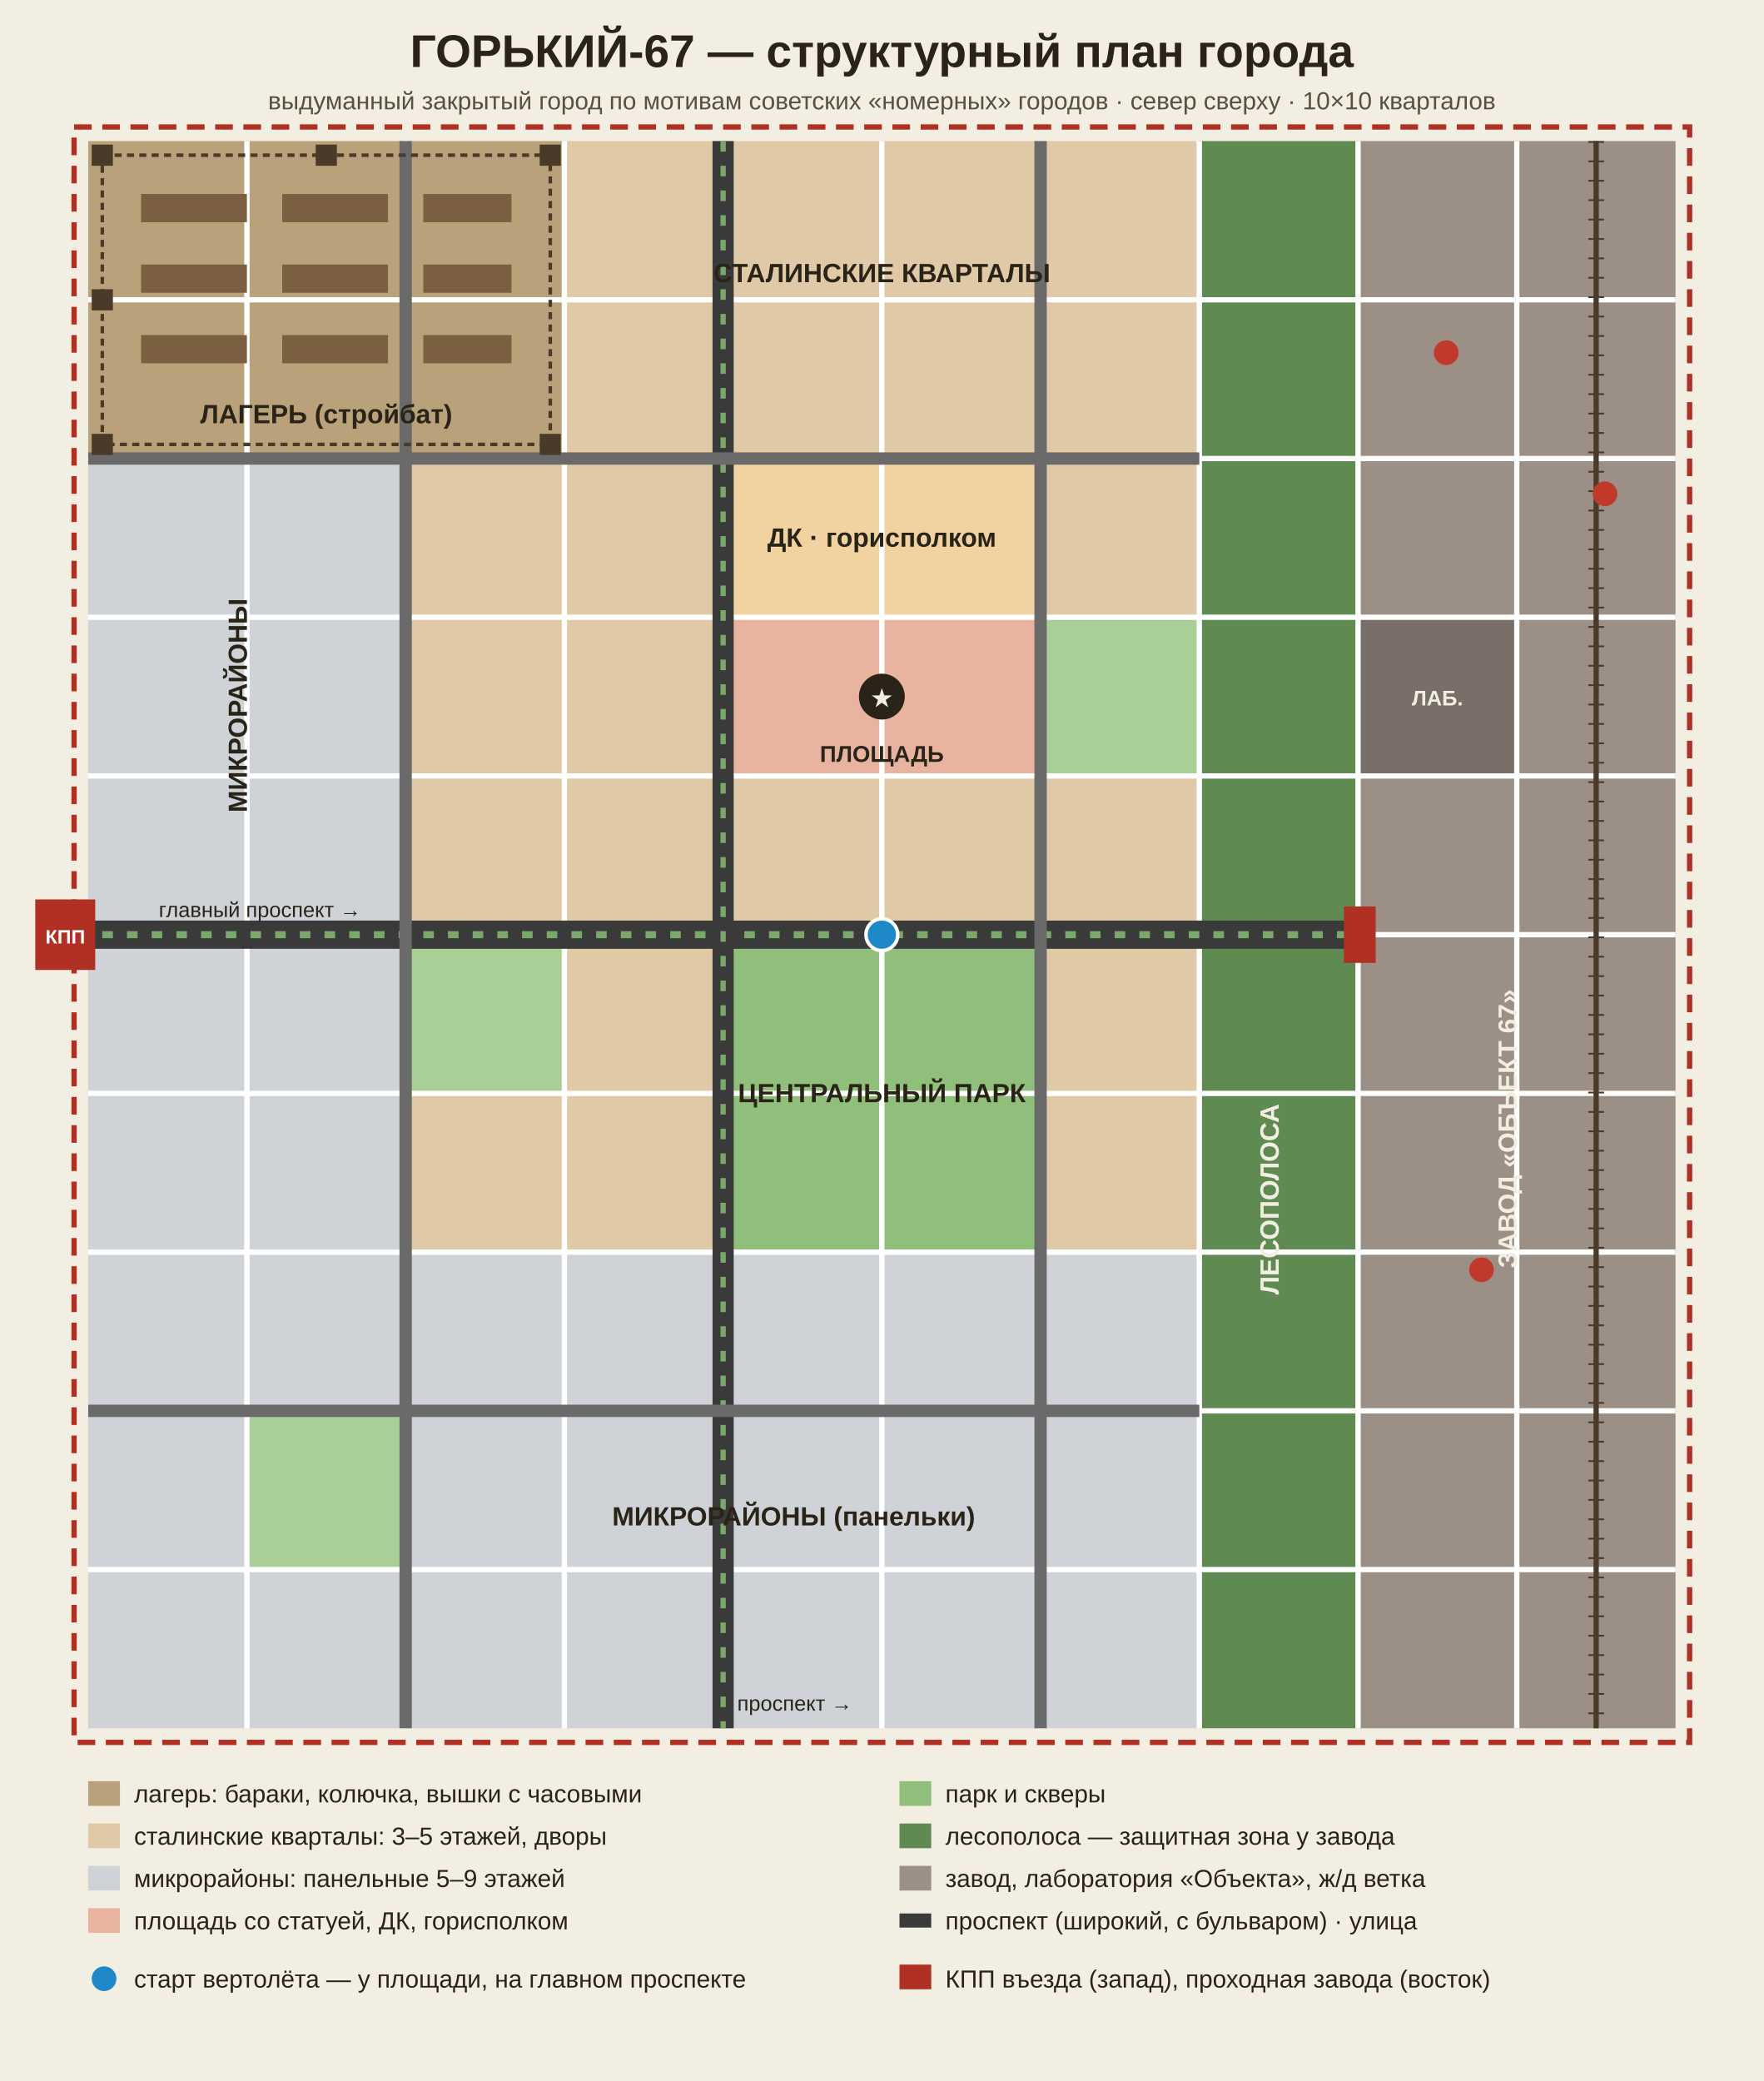
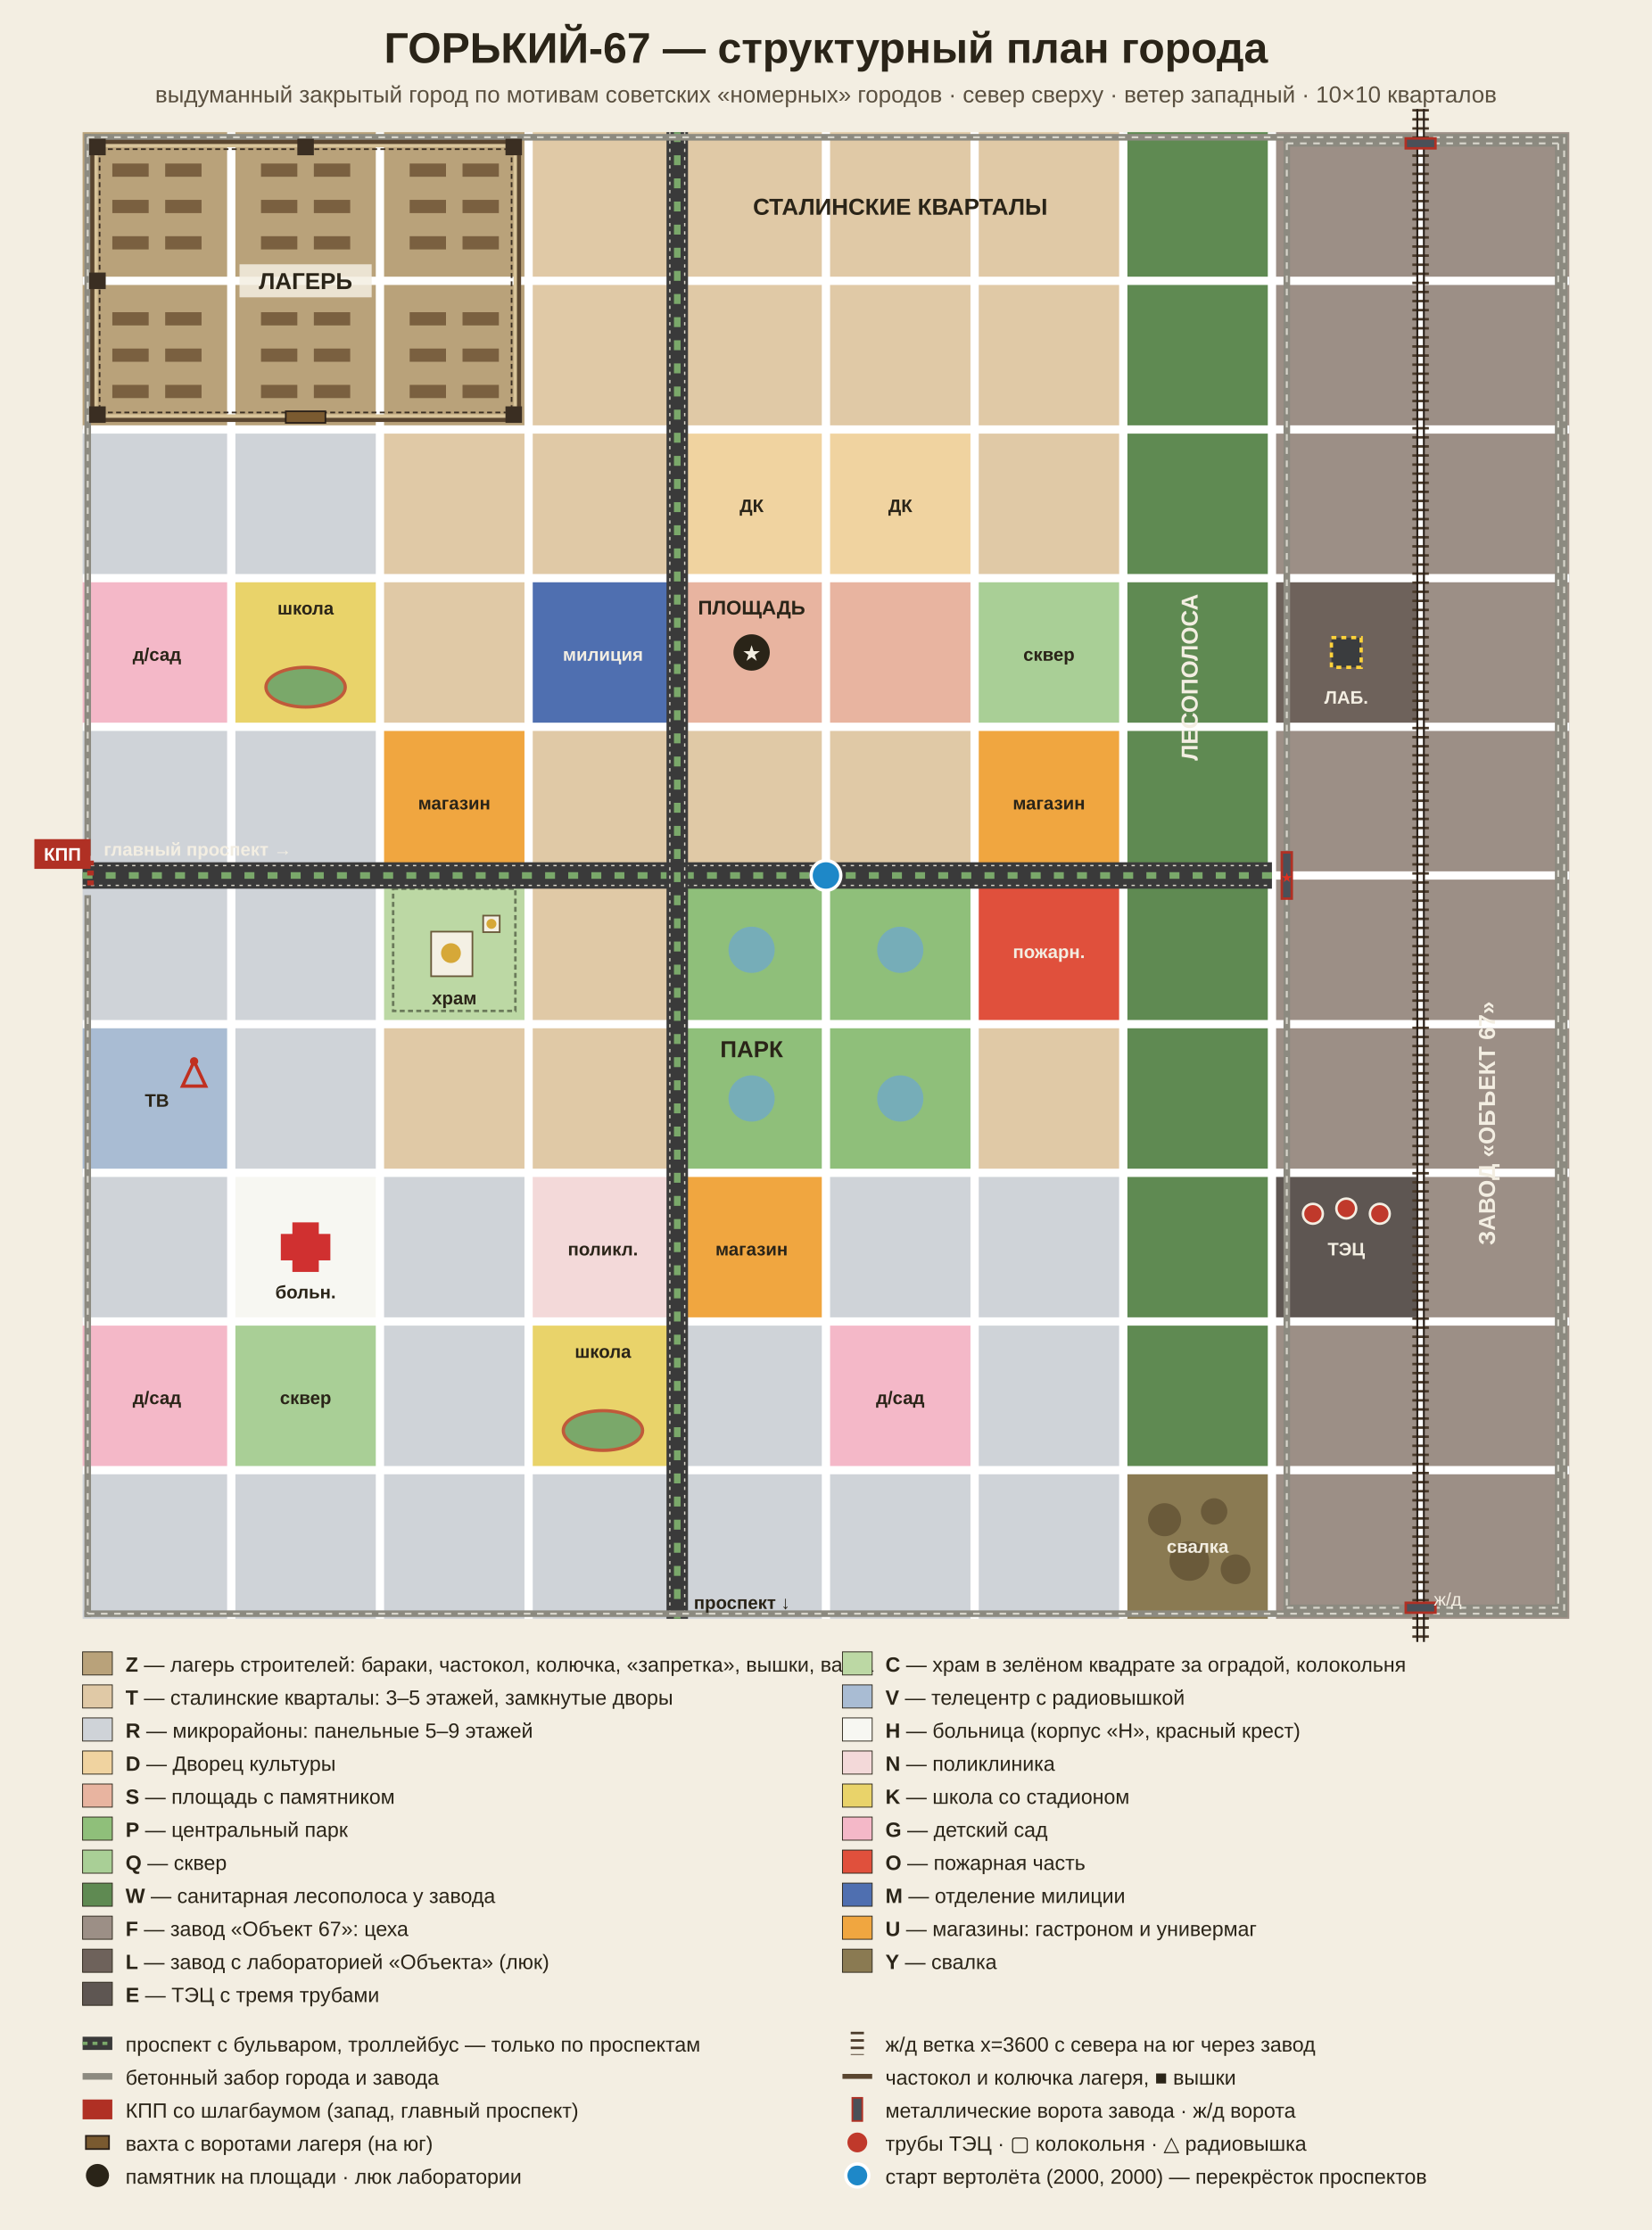
- <svg xmlns="http://www.w3.org/2000/svg" viewBox="0 0 1000 1180" font-family="Arial, sans-serif">
-   <rect width="1000" height="1180" fill="#f3eee2" />
+ <svg xmlns="http://www.w3.org/2000/svg" viewBox="0 0 1000 1350" font-family="Arial, sans-serif">
+   <rect width="1000" height="1350" fill="#f3eee2" />
  <text x="500" y="38" text-anchor="middle" font-size="26" font-weight="bold" fill="#2a2418">ГОРЬКИЙ-67 — структурный план города</text>
-   <text x="500" y="62" text-anchor="middle" font-size="14" fill="#5a5040">выдуманный закрытый город по мотивам советских «номерных» городов · север сверху · 10×10 кварталов</text>
+   <text x="500" y="62" text-anchor="middle" font-size="14" fill="#5a5040">выдуманный закрытый город по мотивам советских «номерных» городов · север сверху · ветер западный · 10×10 кварталов</text>
  <g transform="translate(50,80)">
-     <rect x="0" y="0" width="270" height="180" fill="#b9a27a" />
-     <rect x="0" y="180" width="180" height="720" fill="#cfd3d8" />
-     <rect x="180" y="630" width="450" height="270" fill="#cfd3d8" />
-     <rect x="180" y="180" width="450" height="450" fill="#e0c9a6" />
-     <rect x="270" y="0" width="360" height="180" fill="#e0c9a6" />
-     <rect x="360" y="270" width="180" height="90" fill="#e8b4a0" />
-     <rect x="360" y="180" width="180" height="90" fill="#f0d3a0" />
-     <rect x="360" y="450" width="180" height="180" fill="#8fbf7a" />
-     <rect x="180" y="450" width="90" height="90" fill="#a9cf96" />
+     <rect x="0" y="0" width="90" height="90" fill="#b9a27a" />
+     <rect x="90" y="0" width="90" height="90" fill="#b9a27a" />
+     <rect x="180" y="0" width="90" height="90" fill="#b9a27a" />
+     <rect x="270" y="0" width="90" height="90" fill="#e0c9a6" />
+     <rect x="360" y="0" width="90" height="90" fill="#e0c9a6" />
+     <rect x="450" y="0" width="90" height="90" fill="#e0c9a6" />
+     <rect x="540" y="0" width="90" height="90" fill="#e0c9a6" />
+     <rect x="630" y="0" width="90" height="90" fill="#5f8a52" />
+     <rect x="720" y="0" width="90" height="90" fill="#9c8f86" />
+     <rect x="810" y="0" width="90" height="90" fill="#9c8f86" />
+     <rect x="0" y="90" width="90" height="90" fill="#b9a27a" />
+     <rect x="90" y="90" width="90" height="90" fill="#b9a27a" />
+     <rect x="180" y="90" width="90" height="90" fill="#b9a27a" />
+     <rect x="270" y="90" width="90" height="90" fill="#e0c9a6" />
+     <rect x="360" y="90" width="90" height="90" fill="#e0c9a6" />
+     <rect x="450" y="90" width="90" height="90" fill="#e0c9a6" />
+     <rect x="540" y="90" width="90" height="90" fill="#e0c9a6" />
+     <rect x="630" y="90" width="90" height="90" fill="#5f8a52" />
+     <rect x="720" y="90" width="90" height="90" fill="#9c8f86" />
+     <rect x="810" y="90" width="90" height="90" fill="#9c8f86" />
+     <rect x="0" y="180" width="90" height="90" fill="#cfd3d8" />
+     <rect x="90" y="180" width="90" height="90" fill="#cfd3d8" />
+     <rect x="180" y="180" width="90" height="90" fill="#e0c9a6" />
+     <rect x="270" y="180" width="90" height="90" fill="#e0c9a6" />
+     <rect x="360" y="180" width="90" height="90" fill="#f0d3a0" />
+     <rect x="450" y="180" width="90" height="90" fill="#f0d3a0" />
+     <rect x="540" y="180" width="90" height="90" fill="#e0c9a6" />
+     <rect x="630" y="180" width="90" height="90" fill="#5f8a52" />
+     <rect x="720" y="180" width="90" height="90" fill="#9c8f86" />
+     <rect x="810" y="180" width="90" height="90" fill="#9c8f86" />
+     <rect x="0" y="270" width="90" height="90" fill="#f4b8c8" />
+     <rect x="90" y="270" width="90" height="90" fill="#e9d36a" />
+     <rect x="180" y="270" width="90" height="90" fill="#e0c9a6" />
+     <rect x="270" y="270" width="90" height="90" fill="#4f6fb0" />
+     <rect x="360" y="270" width="90" height="90" fill="#e8b4a0" />
+     <rect x="450" y="270" width="90" height="90" fill="#e8b4a0" />
    <rect x="540" y="270" width="90" height="90" fill="#a9cf96" />
+     <rect x="630" y="270" width="90" height="90" fill="#5f8a52" />
+     <rect x="720" y="270" width="90" height="90" fill="#6e625b" />
+     <rect x="810" y="270" width="90" height="90" fill="#9c8f86" />
+     <rect x="0" y="360" width="90" height="90" fill="#cfd3d8" />
+     <rect x="90" y="360" width="90" height="90" fill="#cfd3d8" />
+     <rect x="180" y="360" width="90" height="90" fill="#f0a640" />
+     <rect x="270" y="360" width="90" height="90" fill="#e0c9a6" />
+     <rect x="360" y="360" width="90" height="90" fill="#e0c9a6" />
+     <rect x="450" y="360" width="90" height="90" fill="#e0c9a6" />
+     <rect x="540" y="360" width="90" height="90" fill="#f0a640" />
+     <rect x="630" y="360" width="90" height="90" fill="#5f8a52" />
+     <rect x="720" y="360" width="90" height="90" fill="#9c8f86" />
+     <rect x="810" y="360" width="90" height="90" fill="#9c8f86" />
+     <rect x="0" y="450" width="90" height="90" fill="#cfd3d8" />
+     <rect x="90" y="450" width="90" height="90" fill="#cfd3d8" />
+     <rect x="180" y="450" width="90" height="90" fill="#bcd8a4" />
+     <rect x="270" y="450" width="90" height="90" fill="#e0c9a6" />
+     <rect x="360" y="450" width="90" height="90" fill="#8fbf7a" />
+     <rect x="450" y="450" width="90" height="90" fill="#8fbf7a" />
+     <rect x="540" y="450" width="90" height="90" fill="#e0503c" />
+     <rect x="630" y="450" width="90" height="90" fill="#5f8a52" />
+     <rect x="720" y="450" width="90" height="90" fill="#9c8f86" />
+     <rect x="810" y="450" width="90" height="90" fill="#9c8f86" />
+     <rect x="0" y="540" width="90" height="90" fill="#a9bcd3" />
+     <rect x="90" y="540" width="90" height="90" fill="#cfd3d8" />
+     <rect x="180" y="540" width="90" height="90" fill="#e0c9a6" />
+     <rect x="270" y="540" width="90" height="90" fill="#e0c9a6" />
+     <rect x="360" y="540" width="90" height="90" fill="#8fbf7a" />
+     <rect x="450" y="540" width="90" height="90" fill="#8fbf7a" />
+     <rect x="540" y="540" width="90" height="90" fill="#e0c9a6" />
+     <rect x="630" y="540" width="90" height="90" fill="#5f8a52" />
+     <rect x="720" y="540" width="90" height="90" fill="#9c8f86" />
+     <rect x="810" y="540" width="90" height="90" fill="#9c8f86" />
+     <rect x="0" y="630" width="90" height="90" fill="#cfd3d8" />
+     <rect x="90" y="630" width="90" height="90" fill="#f7f7f2" />
+     <rect x="180" y="630" width="90" height="90" fill="#cfd3d8" />
+     <rect x="270" y="630" width="90" height="90" fill="#f3d9d9" />
+     <rect x="360" y="630" width="90" height="90" fill="#f0a640" />
+     <rect x="450" y="630" width="90" height="90" fill="#cfd3d8" />
+     <rect x="540" y="630" width="90" height="90" fill="#cfd3d8" />
+     <rect x="630" y="630" width="90" height="90" fill="#5f8a52" />
+     <rect x="720" y="630" width="90" height="90" fill="#5e5652" />
+     <rect x="810" y="630" width="90" height="90" fill="#9c8f86" />
+     <rect x="0" y="720" width="90" height="90" fill="#f4b8c8" />
    <rect x="90" y="720" width="90" height="90" fill="#a9cf96" />
-     <rect x="630" y="0" width="90" height="900" fill="#5f8a52" />
-     <rect x="720" y="0" width="180" height="900" fill="#9c8f86" />
-     <rect x="720" y="270" width="90" height="90" fill="#7a6f68" />
-     <g stroke="#ffffff" stroke-width="3">
+     <rect x="180" y="720" width="90" height="90" fill="#cfd3d8" />
+     <rect x="270" y="720" width="90" height="90" fill="#e9d36a" />
+     <rect x="360" y="720" width="90" height="90" fill="#cfd3d8" />
+     <rect x="450" y="720" width="90" height="90" fill="#f4b8c8" />
+     <rect x="540" y="720" width="90" height="90" fill="#cfd3d8" />
+     <rect x="630" y="720" width="90" height="90" fill="#5f8a52" />
+     <rect x="720" y="720" width="90" height="90" fill="#9c8f86" />
+     <rect x="810" y="720" width="90" height="90" fill="#9c8f86" />
+     <rect x="0" y="810" width="90" height="90" fill="#cfd3d8" />
+     <rect x="90" y="810" width="90" height="90" fill="#cfd3d8" />
+     <rect x="180" y="810" width="90" height="90" fill="#cfd3d8" />
+     <rect x="270" y="810" width="90" height="90" fill="#cfd3d8" />
+     <rect x="360" y="810" width="90" height="90" fill="#cfd3d8" />
+     <rect x="450" y="810" width="90" height="90" fill="#cfd3d8" />
+     <rect x="540" y="810" width="90" height="90" fill="#cfd3d8" />
+     <rect x="630" y="810" width="90" height="90" fill="#8a7a52" />
+     <rect x="720" y="810" width="90" height="90" fill="#9c8f86" />
+     <rect x="810" y="810" width="90" height="90" fill="#9c8f86" />
+     <g stroke="#ffffff" stroke-width="5">
      <line x1="90" y1="0" x2="90" y2="900" />
+       <line x1="0" y1="90" x2="900" y2="90" />
      <line x1="180" y1="0" x2="180" y2="900" />
+       <line x1="0" y1="180" x2="900" y2="180" />
      <line x1="270" y1="0" x2="270" y2="900" />
+       <line x1="0" y1="270" x2="900" y2="270" />
      <line x1="360" y1="0" x2="360" y2="900" />
+       <line x1="0" y1="360" x2="900" y2="360" />
      <line x1="450" y1="0" x2="450" y2="900" />
+       <line x1="0" y1="450" x2="900" y2="450" />
      <line x1="540" y1="0" x2="540" y2="900" />
+       <line x1="0" y1="540" x2="900" y2="540" />
      <line x1="630" y1="0" x2="630" y2="900" />
+       <line x1="0" y1="630" x2="900" y2="630" />
      <line x1="720" y1="0" x2="720" y2="900" />
+       <line x1="0" y1="720" x2="900" y2="720" />
      <line x1="810" y1="0" x2="810" y2="900" />
-       <line x1="0" y1="90" x2="900" y2="90" />
-       <line x1="0" y1="180" x2="900" y2="180" />
-       <line x1="0" y1="270" x2="900" y2="270" />
-       <line x1="0" y1="360" x2="900" y2="360" />
-       <line x1="0" y1="450" x2="900" y2="450" />
-       <line x1="0" y1="540" x2="900" y2="540" />
-       <line x1="0" y1="630" x2="900" y2="630" />
-       <line x1="0" y1="720" x2="900" y2="720" />
      <line x1="0" y1="810" x2="900" y2="810" />
    </g>
-     <line x1="-20" y1="450" x2="720" y2="450" stroke="#3a3a3a" stroke-width="16" />
-     <line x1="-20" y1="450" x2="720" y2="450" stroke="#7aa86a" stroke-width="4" stroke-dasharray="6 8" />
-     <line x1="360" y1="0" x2="360" y2="900" stroke="#3a3a3a" stroke-width="12" />
-     <line x1="360" y1="0" x2="360" y2="900" stroke="#7aa86a" stroke-width="3" stroke-dasharray="6 8" />
-     <line x1="0" y1="180" x2="630" y2="180" stroke="#6a6a6a" stroke-width="7" />
-     <line x1="0" y1="720" x2="630" y2="720" stroke="#6a6a6a" stroke-width="7" />
-     <line x1="180" y1="0" x2="180" y2="900" stroke="#6a6a6a" stroke-width="7" />
-     <line x1="540" y1="0" x2="540" y2="900" stroke="#6a6a6a" stroke-width="7" />
-     <line x1="855" y1="0" x2="855" y2="900" stroke="#4a3a2a" stroke-width="3" />
-     <line x1="855" y1="0" x2="855" y2="900" stroke="#4a3a2a" stroke-width="9" stroke-dasharray="1 10" />
-     <rect x="-8" y="-8" width="916" height="916" fill="none" stroke="#b03024" stroke-width="3" stroke-dasharray="10 6" />
-     <rect x="8" y="8" width="254" height="164" fill="none" stroke="#4a3a2a" stroke-width="2" stroke-dasharray="4 3" />
-     <g fill="#4a3a2a">
-       <rect x="2" y="2" width="12" height="12" />
-       <rect x="256" y="2" width="12" height="12" />
-       <rect x="2" y="166" width="12" height="12" />
-       <rect x="256" y="166" width="12" height="12" />
-       <rect x="129" y="2" width="12" height="12" />
-       <rect x="2" y="84" width="12" height="12" />
-     </g>
-     <g fill="#7a6040">
-       <rect x="30" y="30" width="60" height="16" />
-       <rect x="110" y="30" width="60" height="16" />
-       <rect x="190" y="30" width="50" height="16" />
-       <rect x="30" y="70" width="60" height="16" />
-       <rect x="110" y="70" width="60" height="16" />
-       <rect x="190" y="70" width="50" height="16" />
-       <rect x="30" y="110" width="60" height="16" />
-       <rect x="110" y="110" width="60" height="16" />
-       <rect x="190" y="110" width="50" height="16" />
-     </g>
-     <circle cx="450" cy="315" r="13" fill="#2a2418" />
-     <text x="450" y="321" text-anchor="middle" font-size="15" fill="#f3eee2">★</text>
-     <rect x="-30" y="430" width="34" height="40" fill="#b03024" />
-     <text x="-13" y="455" text-anchor="middle" font-size="11" fill="#fff" font-weight="bold">КПП</text>
-     <rect x="712" y="434" width="18" height="32" fill="#b03024" />
-     <g fill="#c0392b">
-       <circle cx="770" cy="120" r="7" />
-       <circle cx="860" cy="200" r="7" />
-       <circle cx="790" cy="640" r="7" />
-     </g>
+     <rect x="18" y="19" width="22" height="8" fill="#7a6040" />
+     <rect x="50" y="19" width="22" height="8" fill="#7a6040" />
+     <rect x="18" y="41" width="22" height="8" fill="#7a6040" />
+     <rect x="50" y="41" width="22" height="8" fill="#7a6040" />
+     <rect x="18" y="63" width="22" height="8" fill="#7a6040" />
+     <rect x="50" y="63" width="22" height="8" fill="#7a6040" />
+     <rect x="108" y="19" width="22" height="8" fill="#7a6040" />
+     <rect x="140" y="19" width="22" height="8" fill="#7a6040" />
+     <rect x="108" y="41" width="22" height="8" fill="#7a6040" />
+     <rect x="140" y="41" width="22" height="8" fill="#7a6040" />
+     <rect x="108" y="63" width="22" height="8" fill="#7a6040" />
+     <rect x="140" y="63" width="22" height="8" fill="#7a6040" />
+     <rect x="198" y="19" width="22" height="8" fill="#7a6040" />
+     <rect x="230" y="19" width="22" height="8" fill="#7a6040" />
+     <rect x="198" y="41" width="22" height="8" fill="#7a6040" />
+     <rect x="230" y="41" width="22" height="8" fill="#7a6040" />
+     <rect x="198" y="63" width="22" height="8" fill="#7a6040" />
+     <rect x="230" y="63" width="22" height="8" fill="#7a6040" />
+     <rect x="18" y="109" width="22" height="8" fill="#7a6040" />
+     <rect x="50" y="109" width="22" height="8" fill="#7a6040" />
+     <rect x="18" y="131" width="22" height="8" fill="#7a6040" />
+     <rect x="50" y="131" width="22" height="8" fill="#7a6040" />
+     <rect x="18" y="153" width="22" height="8" fill="#7a6040" />
+     <rect x="50" y="153" width="22" height="8" fill="#7a6040" />
+     <rect x="108" y="109" width="22" height="8" fill="#7a6040" />
+     <rect x="140" y="109" width="22" height="8" fill="#7a6040" />
+     <rect x="108" y="131" width="22" height="8" fill="#7a6040" />
+     <rect x="140" y="131" width="22" height="8" fill="#7a6040" />
+     <rect x="108" y="153" width="22" height="8" fill="#7a6040" />
+     <rect x="140" y="153" width="22" height="8" fill="#7a6040" />
+     <rect x="198" y="109" width="22" height="8" fill="#7a6040" />
+     <rect x="230" y="109" width="22" height="8" fill="#7a6040" />
+     <rect x="198" y="131" width="22" height="8" fill="#7a6040" />
+     <rect x="230" y="131" width="22" height="8" fill="#7a6040" />
+     <rect x="198" y="153" width="22" height="8" fill="#7a6040" />
+     <rect x="230" y="153" width="22" height="8" fill="#7a6040" />
+     <ellipse cx="135" cy="336" rx="24" ry="12" fill="#7aa86a" stroke="#c05a3a" stroke-width="2" />
+     <rect x="188" y="458" width="74" height="74" fill="none" stroke="#6a7a5a" stroke-width="1.5" stroke-dasharray="3 2" />
+     <rect x="211" y="484" width="25" height="27" fill="#f4f0e4" stroke="#6a5a3a" />
+     <circle cx="223" cy="497" r="6" fill="#d6a838" />
+     <circle cx="405" cy="495" r="14" fill="#6fa9c8" opacity="0.8" />
+     <circle cx="495" cy="495" r="14" fill="#6fa9c8" opacity="0.8" />
+     <circle cx="405" cy="585" r="14" fill="#6fa9c8" opacity="0.8" />
+     <circle cx="495" cy="585" r="14" fill="#6fa9c8" opacity="0.8" />
+     <rect x="127" y="660" width="16" height="30" fill="#d03030" />
+     <rect x="120" y="667" width="30" height="16" fill="#d03030" />
+     <ellipse cx="315" cy="786" rx="24" ry="12" fill="#7aa86a" stroke="#c05a3a" stroke-width="2" />
+     <circle cx="655" cy="840" r="10" fill="#6a5a3a" />
+     <circle cx="685" cy="835" r="8" fill="#6a5a3a" />
+     <circle cx="670" cy="865" r="12" fill="#6a5a3a" />
+     <circle cx="698" cy="870" r="9" fill="#6a5a3a" />
+     <line x1="0" y1="450" x2="720" y2="450" stroke="#3a3a3a" stroke-width="16" />
+     <line x1="0" y1="450" x2="720" y2="450" stroke="#7aa86a" stroke-width="4" stroke-dasharray="6 8" />
+     <line x1="0" y1="444" x2="720" y2="444" stroke="#d8d4c8" stroke-width="0.8" stroke-dasharray="2 3" />
+     <line x1="0" y1="456" x2="720" y2="456" stroke="#d8d4c8" stroke-width="0.8" stroke-dasharray="2 3" />
+     <line x1="360" y1="0" x2="360" y2="900" stroke="#3a3a3a" stroke-width="13" />
+     <line x1="360" y1="0" x2="360" y2="900" stroke="#7aa86a" stroke-width="4" stroke-dasharray="6 8" />
+     <line x1="355.5" y1="0" x2="355.5" y2="900" stroke="#d8d4c8" stroke-width="0.8" stroke-dasharray="2 3" />
+     <line x1="364.5" y1="0" x2="364.5" y2="900" stroke="#d8d4c8" stroke-width="0.8" stroke-dasharray="2 3" />
+     <line x1="810" y1="-14" x2="810" y2="914" stroke="#4a3a2a" stroke-width="10" stroke-dasharray="1.5 4" />
+     <line x1="808" y1="-14" x2="808" y2="914" stroke="#2a2018" stroke-width="1.2" />
+     <line x1="812" y1="-14" x2="812" y2="914" stroke="#2a2018" stroke-width="1.2" />
+     <g stroke="#8c8a80" stroke-width="4" stroke-linecap="square">
+       <line x1="3.1" y1="3.1" x2="802.4" y2="3.1" />
+       <line x1="817.6" y1="3.1" x2="896.9" y2="3.1" />
+       <line x1="3.1" y1="896.9" x2="802.4" y2="896.9" />
+       <line x1="817.6" y1="896.9" x2="896.9" y2="896.9" />
+       <line x1="3.1" y1="3.1" x2="3.1" y2="436.1" />
+       <line x1="3.1" y1="463.9" x2="3.1" y2="896.9" />
+       <line x1="896.9" y1="3.1" x2="896.9" y2="896.9" />
+     </g>
+     <g stroke="#d6d4ca" stroke-width="1.2" stroke-dasharray="4 4">
+       <line x1="3.1" y1="3.1" x2="802.4" y2="3.1" />
+       <line x1="817.6" y1="3.1" x2="896.9" y2="3.1" />
+       <line x1="3.1" y1="896.9" x2="802.4" y2="896.9" />
+       <line x1="817.6" y1="896.9" x2="896.9" y2="896.9" />
+       <line x1="3.1" y1="3.1" x2="3.1" y2="436.1" />
+       <line x1="3.1" y1="463.9" x2="3.1" y2="896.9" />
+       <line x1="896.9" y1="3.1" x2="896.9" y2="896.9" />
+     </g>
+     <g stroke="#8c8a80" stroke-width="4" stroke-linecap="square">
+       <line x1="729" y1="6.8" x2="802.4" y2="6.8" />
+       <line x1="817.6" y1="6.8" x2="893.3" y2="6.8" />
+       <line x1="729" y1="893.3" x2="802.4" y2="893.3" />
+       <line x1="817.6" y1="893.3" x2="893.3" y2="893.3" />
+       <line x1="729" y1="6.8" x2="729" y2="436.1" />
+       <line x1="729" y1="463.9" x2="729" y2="893.3" />
+       <line x1="893.3" y1="6.8" x2="893.3" y2="893.3" />
+     </g>
+     <g stroke="#d6d4ca" stroke-width="1.2" stroke-dasharray="4 4">
+       <line x1="729" y1="6.8" x2="802.4" y2="6.8" />
+       <line x1="817.6" y1="6.8" x2="893.3" y2="6.8" />
+       <line x1="729" y1="893.3" x2="802.4" y2="893.3" />
+       <line x1="817.6" y1="893.3" x2="893.3" y2="893.3" />
+       <line x1="729" y1="6.8" x2="729" y2="436.1" />
+       <line x1="729" y1="463.9" x2="729" y2="893.3" />
+       <line x1="893.3" y1="6.8" x2="893.3" y2="893.3" />
+     </g>
+     <line x1="7.7" y1="7.7" x2="262.4" y2="7.7" stroke="#d8c49a" stroke-width="3" />
+     <line x1="262.4" y1="7.7" x2="262.4" y2="172.3" stroke="#d8c49a" stroke-width="3" />
+     <line x1="7.7" y1="172.3" x2="125.1" y2="172.3" stroke="#d8c49a" stroke-width="3" />
+     <line x1="144.9" y1="172.3" x2="262.4" y2="172.3" stroke="#d8c49a" stroke-width="3" />
+     <line x1="7.7" y1="7.7" x2="7.7" y2="172.3" stroke="#d8c49a" stroke-width="3" />
+     <line x1="5.9" y1="5.9" x2="264.2" y2="5.9" stroke="#5a4630" stroke-width="2.5" />
+     <line x1="264.2" y1="5.9" x2="264.2" y2="174.2" stroke="#5a4630" stroke-width="2.5" />
+     <line x1="5.9" y1="174.2" x2="125.1" y2="174.2" stroke="#5a4630" stroke-width="2.5" />
+     <line x1="144.9" y1="174.2" x2="264.2" y2="174.2" stroke="#5a4630" stroke-width="2.5" />
+     <line x1="5.9" y1="5.9" x2="5.9" y2="174.2" stroke="#5a4630" stroke-width="2.5" />
+     <line x1="10.3" y1="10.3" x2="259.7" y2="10.3" stroke="#3a2e22" stroke-width="1" stroke-dasharray="3 2" />
+     <line x1="259.7" y1="10.3" x2="259.7" y2="169.7" stroke="#3a2e22" stroke-width="1" stroke-dasharray="3 2" />
+     <line x1="10.3" y1="169.7" x2="125.1" y2="169.7" stroke="#3a2e22" stroke-width="1" stroke-dasharray="3 2" />
+     <line x1="144.9" y1="169.7" x2="259.7" y2="169.7" stroke="#3a2e22" stroke-width="1" stroke-dasharray="3 2" />
+     <line x1="10.3" y1="10.3" x2="10.3" y2="169.7" stroke="#3a2e22" stroke-width="1" stroke-dasharray="3 2" />
+     <g fill="#3a2e22">
+       <rect x="4" y="4" width="10" height="10" />
+       <rect x="256" y="4" width="10" height="10" />
+       <rect x="4" y="166" width="10" height="10" />
+       <rect x="256" y="166" width="10" height="10" />
+       <rect x="130" y="4" width="10" height="10" />
+       <rect x="4" y="85" width="10" height="10" />
+     </g>
+     <rect x="123" y="169" width="24" height="7" fill="#7a5a30" stroke="#2a2018" stroke-width="1" />
+     <rect x="-29.2" y="428" width="34" height="18" fill="#b03024" />
+     <text x="-12.2" y="441" text-anchor="middle" font-size="11" fill="#fff" font-weight="bold">КПП</text>
+     <line x1="4.8" y1="441" x2="4.8" y2="459" stroke="#b03024" stroke-width="4" stroke-dasharray="3 3" />
+     <rect x="726" y="436" width="6" height="28" fill="#4a5058" stroke="#b03024" stroke-width="1.5" />
+     <text x="729" y="454" text-anchor="middle" font-size="8" fill="#e03020">★</text>
+     <rect x="801" y="3.8" width="18" height="6" fill="#4a5058" stroke="#b03024" stroke-width="1.5" />
+     <rect x="801" y="890.3" width="18" height="6" fill="#4a5058" stroke="#b03024" stroke-width="1.5" />
+     <rect x="242.5" y="474.3" width="10" height="10" fill="#f4f0e4" stroke="#6a5a3a" />
+     <circle cx="247.5" cy="479.3" r="3" fill="#d6a838" />
+     <path d="M67.5 562.5 L74.5 577.5 L60.5 577.5 Z" fill="none" stroke="#c03020" stroke-width="2" />
+     <circle cx="67.5" cy="562.5" r="2.5" fill="#c03020" />
+     <circle cx="744.8" cy="654.8" r="6" fill="#c0392b" stroke="#f3eee2" stroke-width="1.5" />
+     <circle cx="765" cy="651.6" r="6" fill="#c0392b" stroke="#f3eee2" stroke-width="1.5" />
+     <circle cx="785.3" cy="654.8" r="6" fill="#c0392b" stroke="#f3eee2" stroke-width="1.5" />
+     <circle cx="405" cy="315" r="11" fill="#2a2418" />
+     <text x="405" y="320" text-anchor="middle" font-size="13" fill="#f3eee2">★</text>
+     <rect x="756" y="306" width="18" height="18" fill="#3a3c3e" stroke="#ffd23a" stroke-width="2" stroke-dasharray="3 3" />
    <circle cx="450" cy="450" r="9" fill="#1e88c8" stroke="#fff" stroke-width="2" />
-     <g font-size="15" font-weight="bold" fill="#2a2418" text-anchor="middle">
-       <text x="135" y="160">ЛАГЕРЬ (стройбат)</text>
-       <text x="450" y="80">СТАЛИНСКИЕ КВАРТАЛЫ</text>
-       <text x="450" y="230">ДК · горисполком</text>
-       <text x="450" y="352" font-size="13">ПЛОЩАДЬ</text>
-       <text x="450" y="545">ЦЕНТРАЛЬНЫЙ ПАРК</text>
-       <text x="90" y="320" transform="rotate(-90 90 320)">МИКРОРАЙОНЫ</text>
-       <text x="400" y="785">МИКРОРАЙОНЫ (панельки)</text>
-       <text x="675" y="600" transform="rotate(-90 675 600)" fill="#f3eee2">ЛЕСОПОЛОСА</text>
-       <text x="810" y="560" transform="rotate(-90 810 560)" fill="#f3eee2">ЗАВОД «ОБЪЕКТ 67»</text>
-       <text x="765" y="320" font-size="12" fill="#f3eee2">ЛАБ.</text>
-     </g>
-     <g font-size="12" fill="#2a2418">
-       <text x="40" y="440">главный проспект →</text>
-       <text x="368" y="890">проспект →</text>
+     <g font-size="11" font-weight="bold" text-anchor="middle">
+       <text x="405" y="230" fill="#2a2418">ДК</text>
+       <text x="495" y="230" fill="#2a2418">ДК</text>
+       <text x="45" y="320" fill="#2a2418">д/сад</text>
+       <text x="135" y="292" fill="#2a2418">школа</text>
+       <text x="315" y="320" fill="#f3eee2">милиция</text>
+       <text x="585" y="320" fill="#2a2418">сквер</text>
+       <text x="765" y="346" fill="#f3eee2">ЛАБ.</text>
+       <text x="225" y="410" fill="#2a2418">магазин</text>
+       <text x="585" y="410" fill="#2a2418">магазин</text>
+       <text x="225" y="528" fill="#2a2418">храм</text>
+       <text x="585" y="500" fill="#f3eee2">пожарн.</text>
+       <text x="45" y="590" fill="#2a2418">ТВ</text>
+       <text x="135" y="706" fill="#2a2418">больн.</text>
+       <text x="315" y="680" fill="#2a2418">поликл.</text>
+       <text x="405" y="680" fill="#2a2418">магазин</text>
+       <text x="765" y="680" fill="#f3eee2">ТЭЦ</text>
+       <text x="45" y="770" fill="#2a2418">д/сад</text>
+       <text x="135" y="770" fill="#2a2418">сквер</text>
+       <text x="315" y="742" fill="#2a2418">школа</text>
+       <text x="495" y="770" fill="#2a2418">д/сад</text>
+       <text x="675" y="860" fill="#f3eee2">свалка</text>
+     </g>
+     <g font-size="14" font-weight="bold" text-anchor="middle" fill="#2a2418">
+       <rect x="95" y="80" width="80" height="20" fill="#f3eee2" opacity="0.85" />
+       <text x="135" y="95" fill="#2a2418">ЛАГЕРЬ</text>
+       <text x="495" y="50">СТАЛИНСКИЕ КВАРТАЛЫ</text>
+       <text x="405" y="292" font-size="12">ПЛОЩАДЬ</text>
+       <text x="405" y="560">ПАРК</text>
+       <text x="675" y="330" transform="rotate(-90 675 330)" fill="#f3eee2">ЛЕСОПОЛОСА</text>
+       <text x="855" y="600" transform="rotate(-90 855 600)" fill="#f3eee2">ЗАВОД «ОБЪЕКТ 67»</text>
+     </g>
+     <g font-size="11" fill="#2a2418">
+       <text x="12.8" y="438" fill="#f3eee2" font-weight="bold">главный проспект →</text>
+       <text x="370" y="894" font-weight="bold">проспект ↓</text>
+       <text x="818" y="892" fill="#f3eee2">ж/д</text>
    </g>
  </g>
-   <g transform="translate(50,1010)" font-size="14" fill="#2a2418">
-     <rect x="0" y="0" width="18" height="14" fill="#b9a27a" />
-     <text x="26" y="12">лагерь: бараки, колючка, вышки с часовыми</text>
-     <rect x="0" y="24" width="18" height="14" fill="#e0c9a6" />
-     <text x="26" y="36">сталинские кварталы: 3–5 этажей, дворы</text>
-     <rect x="0" y="48" width="18" height="14" fill="#cfd3d8" />
-     <text x="26" y="60">микрорайоны: панельные 5–9 этажей</text>
-     <rect x="0" y="72" width="18" height="14" fill="#e8b4a0" />
-     <text x="26" y="84">площадь со статуей, ДК, горисполком</text>
-     <rect x="460" y="0" width="18" height="14" fill="#8fbf7a" />
-     <text x="486" y="12">парк и скверы</text>
-     <rect x="460" y="24" width="18" height="14" fill="#5f8a52" />
-     <text x="486" y="36">лесополоса — защитная зона у завода</text>
-     <rect x="460" y="48" width="18" height="14" fill="#9c8f86" />
-     <text x="486" y="60">завод, лаборатория «Объекта», ж/д ветка</text>
-     <line x1="460" y1="79" x2="478" y2="79" stroke="#3a3a3a" stroke-width="8" />
-     <text x="486" y="84">проспект (широкий, с бульваром) · улица</text>
-     <circle cx="9" cy="112" r="7" fill="#1e88c8" />
-     <text x="26" y="117">старт вертолёта — у площади, на главном проспекте</text>
-     <rect x="460" y="104" width="18" height="14" fill="#b03024" />
-     <text x="486" y="117">КПП въезда (запад), проходная завода (восток)</text>
+   <g transform="translate(50,1000)" font-size="12.5" fill="#2a2418">
+     <rect x="0" y="0" width="18" height="14" fill="#b9a27a" stroke="#2a2418" stroke-width="0.5" />
+     <text x="26" y="12">
+       <tspan font-weight="bold">Z</tspan> — лагерь строителей: бараки, частокол, колючка, «запретка», вышки, вахта</text>
+     <rect x="0" y="20" width="18" height="14" fill="#e0c9a6" stroke="#2a2418" stroke-width="0.5" />
+     <text x="26" y="32">
+       <tspan font-weight="bold">T</tspan> — сталинские кварталы: 3–5 этажей, замкнутые дворы</text>
+     <rect x="0" y="40" width="18" height="14" fill="#cfd3d8" stroke="#2a2418" stroke-width="0.5" />
+     <text x="26" y="52">
+       <tspan font-weight="bold">R</tspan> — микрорайоны: панельные 5–9 этажей</text>
+     <rect x="0" y="60" width="18" height="14" fill="#f0d3a0" stroke="#2a2418" stroke-width="0.5" />
+     <text x="26" y="72">
+       <tspan font-weight="bold">D</tspan> — Дворец культуры</text>
+     <rect x="0" y="80" width="18" height="14" fill="#e8b4a0" stroke="#2a2418" stroke-width="0.5" />
+     <text x="26" y="92">
+       <tspan font-weight="bold">S</tspan> — площадь с памятником</text>
+     <rect x="0" y="100" width="18" height="14" fill="#8fbf7a" stroke="#2a2418" stroke-width="0.5" />
+     <text x="26" y="112">
+       <tspan font-weight="bold">P</tspan> — центральный парк</text>
+     <rect x="0" y="120" width="18" height="14" fill="#a9cf96" stroke="#2a2418" stroke-width="0.5" />
+     <text x="26" y="132">
+       <tspan font-weight="bold">Q</tspan> — сквер</text>
+     <rect x="0" y="140" width="18" height="14" fill="#5f8a52" stroke="#2a2418" stroke-width="0.5" />
+     <text x="26" y="152">
+       <tspan font-weight="bold">W</tspan> — санитарная лесополоса у завода</text>
+     <rect x="0" y="160" width="18" height="14" fill="#9c8f86" stroke="#2a2418" stroke-width="0.5" />
+     <text x="26" y="172">
+       <tspan font-weight="bold">F</tspan> — завод «Объект 67»: цеха</text>
+     <rect x="0" y="180" width="18" height="14" fill="#6e625b" stroke="#2a2418" stroke-width="0.5" />
+     <text x="26" y="192">
+       <tspan font-weight="bold">L</tspan> — завод с лабораторией «Объекта» (люк)</text>
+     <rect x="0" y="200" width="18" height="14" fill="#5e5652" stroke="#2a2418" stroke-width="0.5" />
+     <text x="26" y="212">
+       <tspan font-weight="bold">E</tspan> — ТЭЦ с тремя трубами</text>
+     <rect x="460" y="0" width="18" height="14" fill="#bcd8a4" stroke="#2a2418" stroke-width="0.5" />
+     <text x="486" y="12">
+       <tspan font-weight="bold">C</tspan> — храм в зелёном квадрате за оградой, колокольня</text>
+     <rect x="460" y="20" width="18" height="14" fill="#a9bcd3" stroke="#2a2418" stroke-width="0.5" />
+     <text x="486" y="32">
+       <tspan font-weight="bold">V</tspan> — телецентр с радиовышкой</text>
+     <rect x="460" y="40" width="18" height="14" fill="#f7f7f2" stroke="#2a2418" stroke-width="0.5" />
+     <text x="486" y="52">
+       <tspan font-weight="bold">H</tspan> — больница (корпус «Н», красный крест)</text>
+     <rect x="460" y="60" width="18" height="14" fill="#f3d9d9" stroke="#2a2418" stroke-width="0.5" />
+     <text x="486" y="72">
+       <tspan font-weight="bold">N</tspan> — поликлиника</text>
+     <rect x="460" y="80" width="18" height="14" fill="#e9d36a" stroke="#2a2418" stroke-width="0.5" />
+     <text x="486" y="92">
+       <tspan font-weight="bold">K</tspan> — школа со стадионом</text>
+     <rect x="460" y="100" width="18" height="14" fill="#f4b8c8" stroke="#2a2418" stroke-width="0.5" />
+     <text x="486" y="112">
+       <tspan font-weight="bold">G</tspan> — детский сад</text>
+     <rect x="460" y="120" width="18" height="14" fill="#e0503c" stroke="#2a2418" stroke-width="0.5" />
+     <text x="486" y="132">
+       <tspan font-weight="bold">O</tspan> — пожарная часть</text>
+     <rect x="460" y="140" width="18" height="14" fill="#4f6fb0" stroke="#2a2418" stroke-width="0.5" />
+     <text x="486" y="152">
+       <tspan font-weight="bold">M</tspan> — отделение милиции</text>
+     <rect x="460" y="160" width="18" height="14" fill="#f0a640" stroke="#2a2418" stroke-width="0.5" />
+     <text x="486" y="172">
+       <tspan font-weight="bold">U</tspan> — магазины: гастроном и универмаг</text>
+     <rect x="460" y="180" width="18" height="14" fill="#8a7a52" stroke="#2a2418" stroke-width="0.5" />
+     <text x="486" y="192">
+       <tspan font-weight="bold">Y</tspan> — свалка</text>
+     <g transform="translate(0,230)">
+       <line x1="0" y1="7" x2="18" y2="7" stroke="#3a3a3a" stroke-width="8" />
+       <line x1="0" y1="7" x2="18" y2="7" stroke="#7aa86a" stroke-width="2" stroke-dasharray="3 3" />
+       <text x="26" y="12">проспект с бульваром, троллейбус — только по проспектам</text>
+     </g>
+     <g transform="translate(460,230)">
+       <line x1="9" y1="0" x2="9" y2="14" stroke="#4a3a2a" stroke-width="8" stroke-dasharray="1.5 3" />
+       <text x="26" y="12">ж/д ветка x=3600 с севера на юг через завод</text>
+     </g>
+     <g transform="translate(0,250)">
+       <line x1="0" y1="7" x2="18" y2="7" stroke="#8c8a80" stroke-width="4" />
+       <text x="26" y="12">бетонный забор города и завода</text>
+     </g>
+     <g transform="translate(460,250)">
+       <line x1="0" y1="7" x2="18" y2="7" stroke="#5a4630" stroke-width="3" />
+       <text x="26" y="12">частокол и колючка лагеря, ■ вышки</text>
+     </g>
+     <g transform="translate(0,270)">
+       <rect x="0" y="1" width="18" height="12" fill="#b03024" />
+       <text x="26" y="12">КПП со шлагбаумом (запад, главный проспект)</text>
+     </g>
+     <g transform="translate(460,270)">
+       <rect x="6" y="0" width="6" height="14" fill="#4a5058" stroke="#b03024" />
+       <text x="26" y="12">металлические ворота завода · ж/д ворота</text>
+     </g>
+     <g transform="translate(0,290)">
+       <rect x="2" y="3" width="14" height="8" fill="#7a5a30" stroke="#2a2018" />
+       <text x="26" y="12">вахта с воротами лагеря (на юг)</text>
+     </g>
+     <g transform="translate(460,290)">
+       <circle cx="9" cy="7" r="6" fill="#c0392b" />
+       <text x="26" y="12">трубы ТЭЦ · ▢ колокольня · △ радиовышка</text>
+     </g>
+     <g transform="translate(0,310)">
+       <circle cx="9" cy="7" r="7" fill="#2a2418" />
+       <text x="26" y="12">памятник на площади · люк лаборатории</text>
+     </g>
+     <g transform="translate(460,310)">
+       <circle cx="9" cy="7" r="7" fill="#1e88c8" stroke="#fff" stroke-width="2" />
+       <text x="26" y="12">старт вертолёта (2000, 2000) — перекрёсток проспектов</text>
+     </g>
  </g>
</svg>
